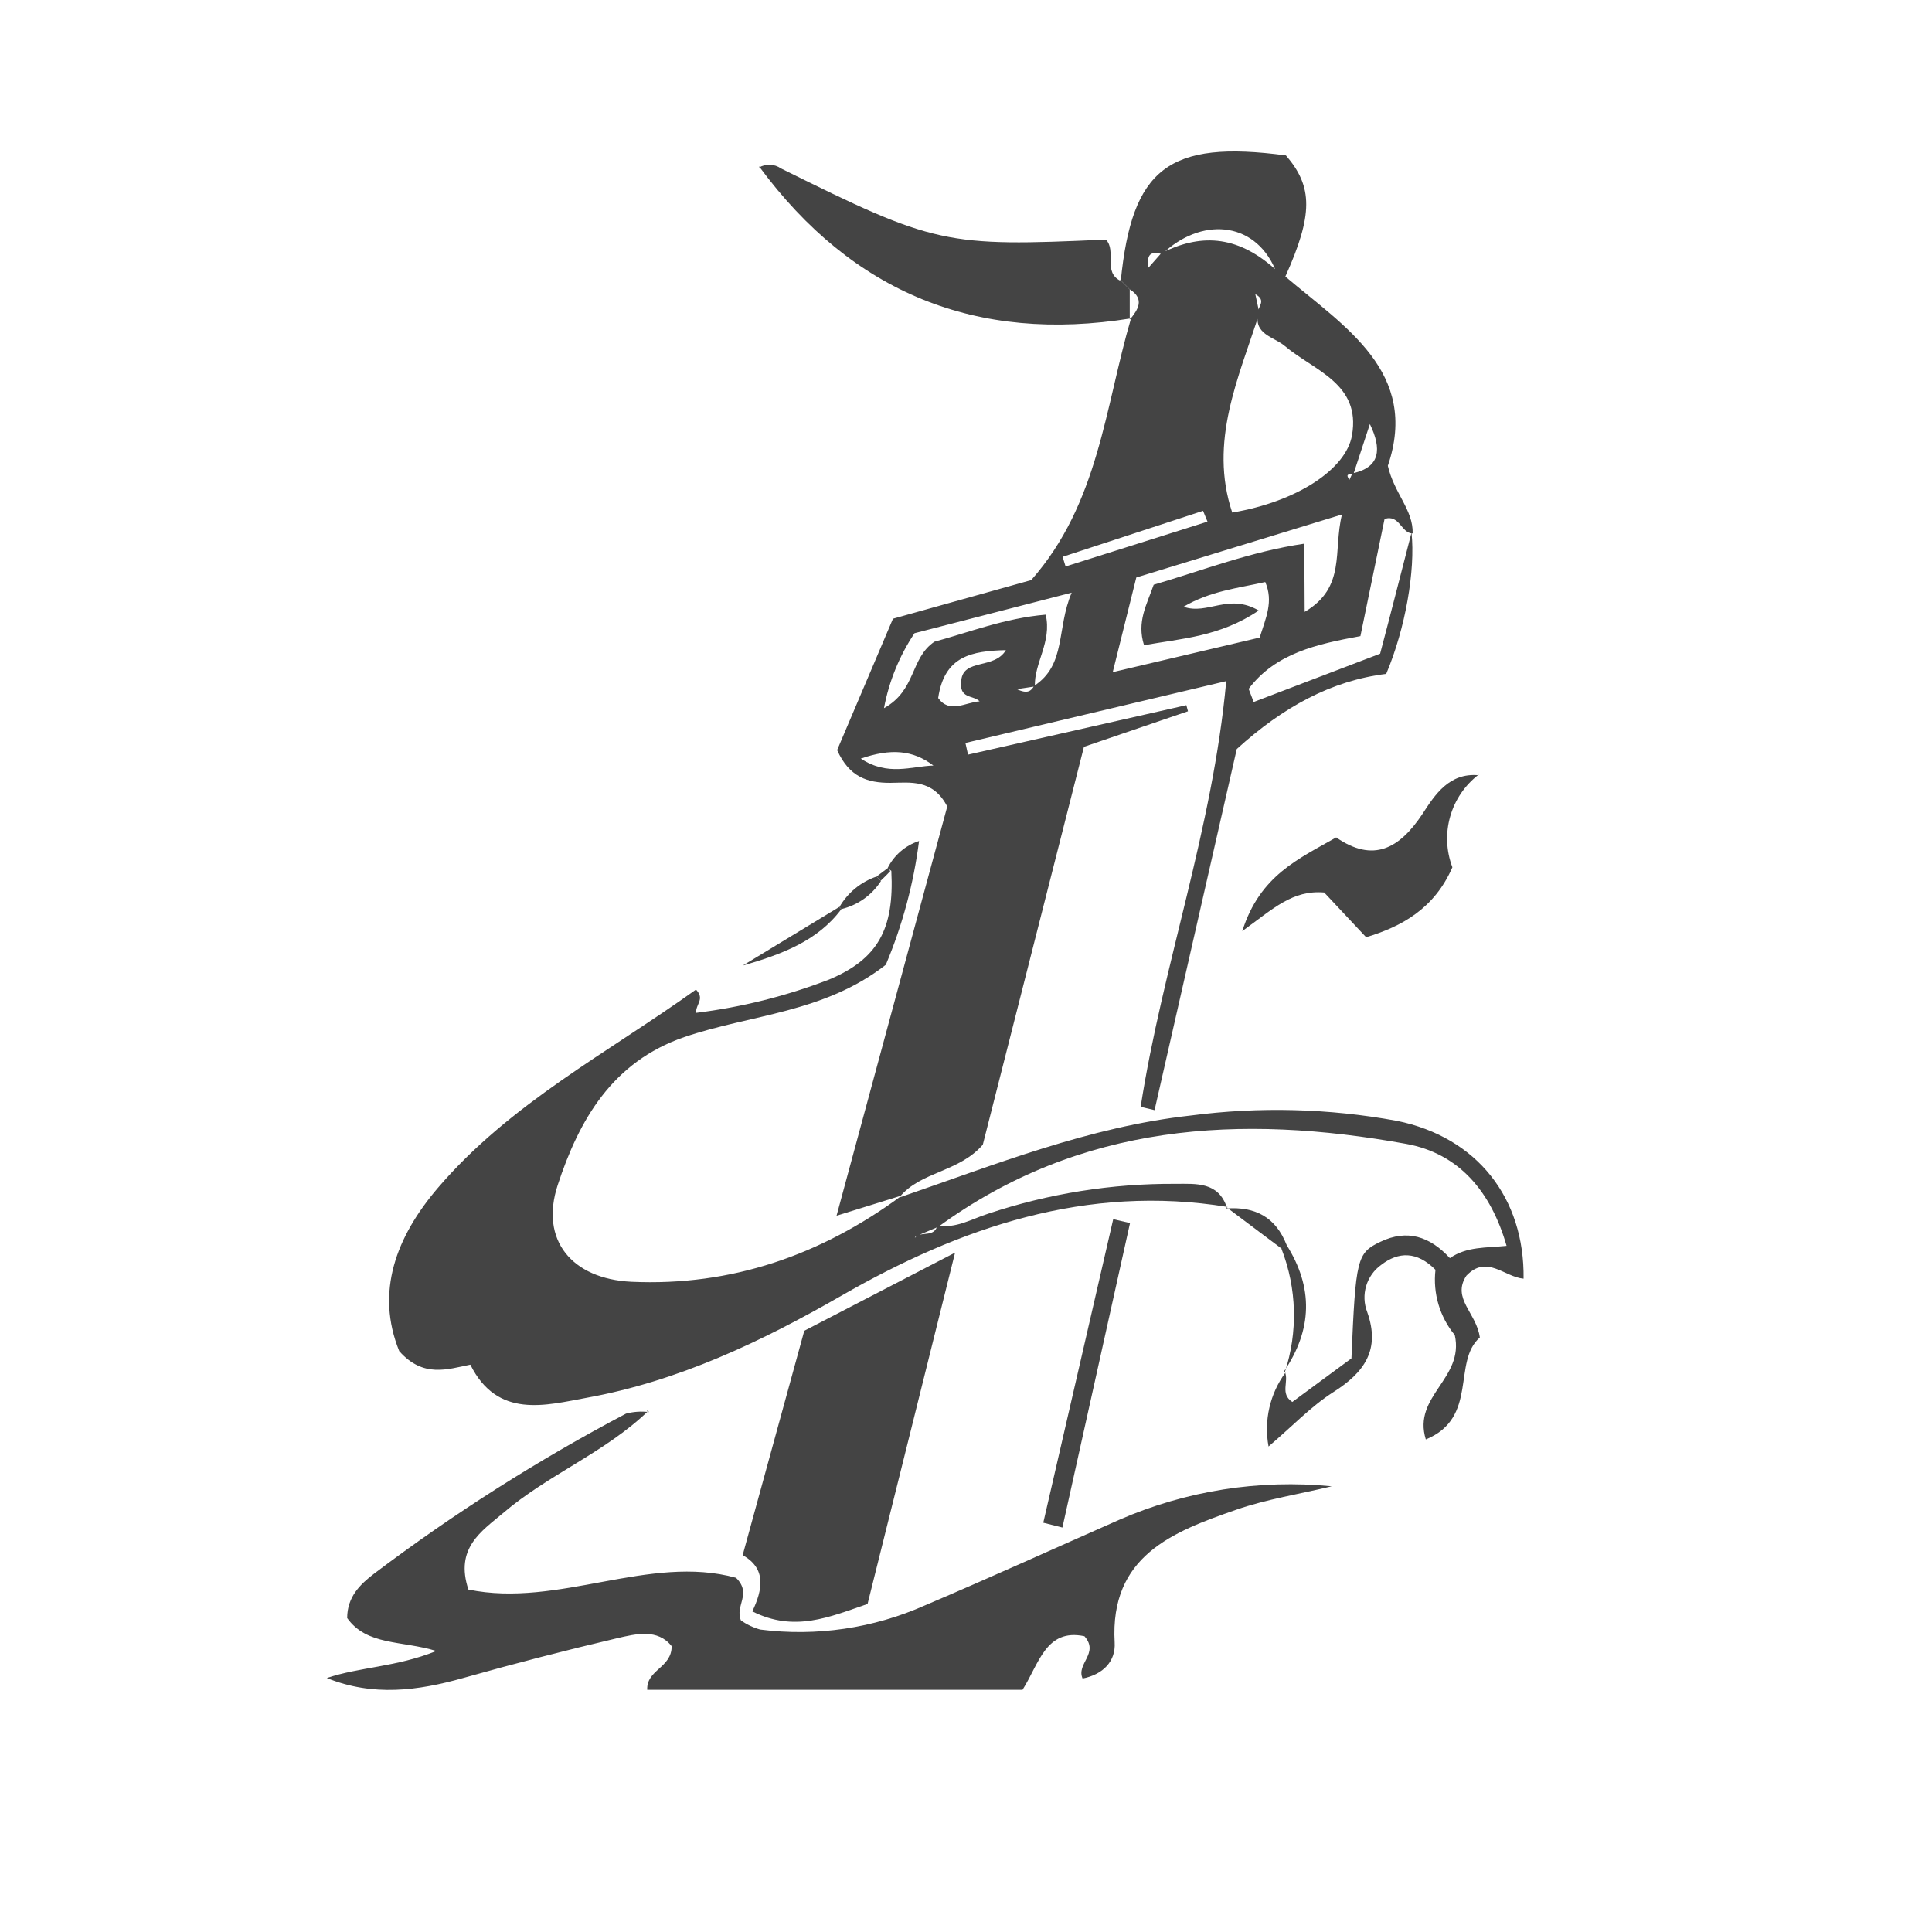
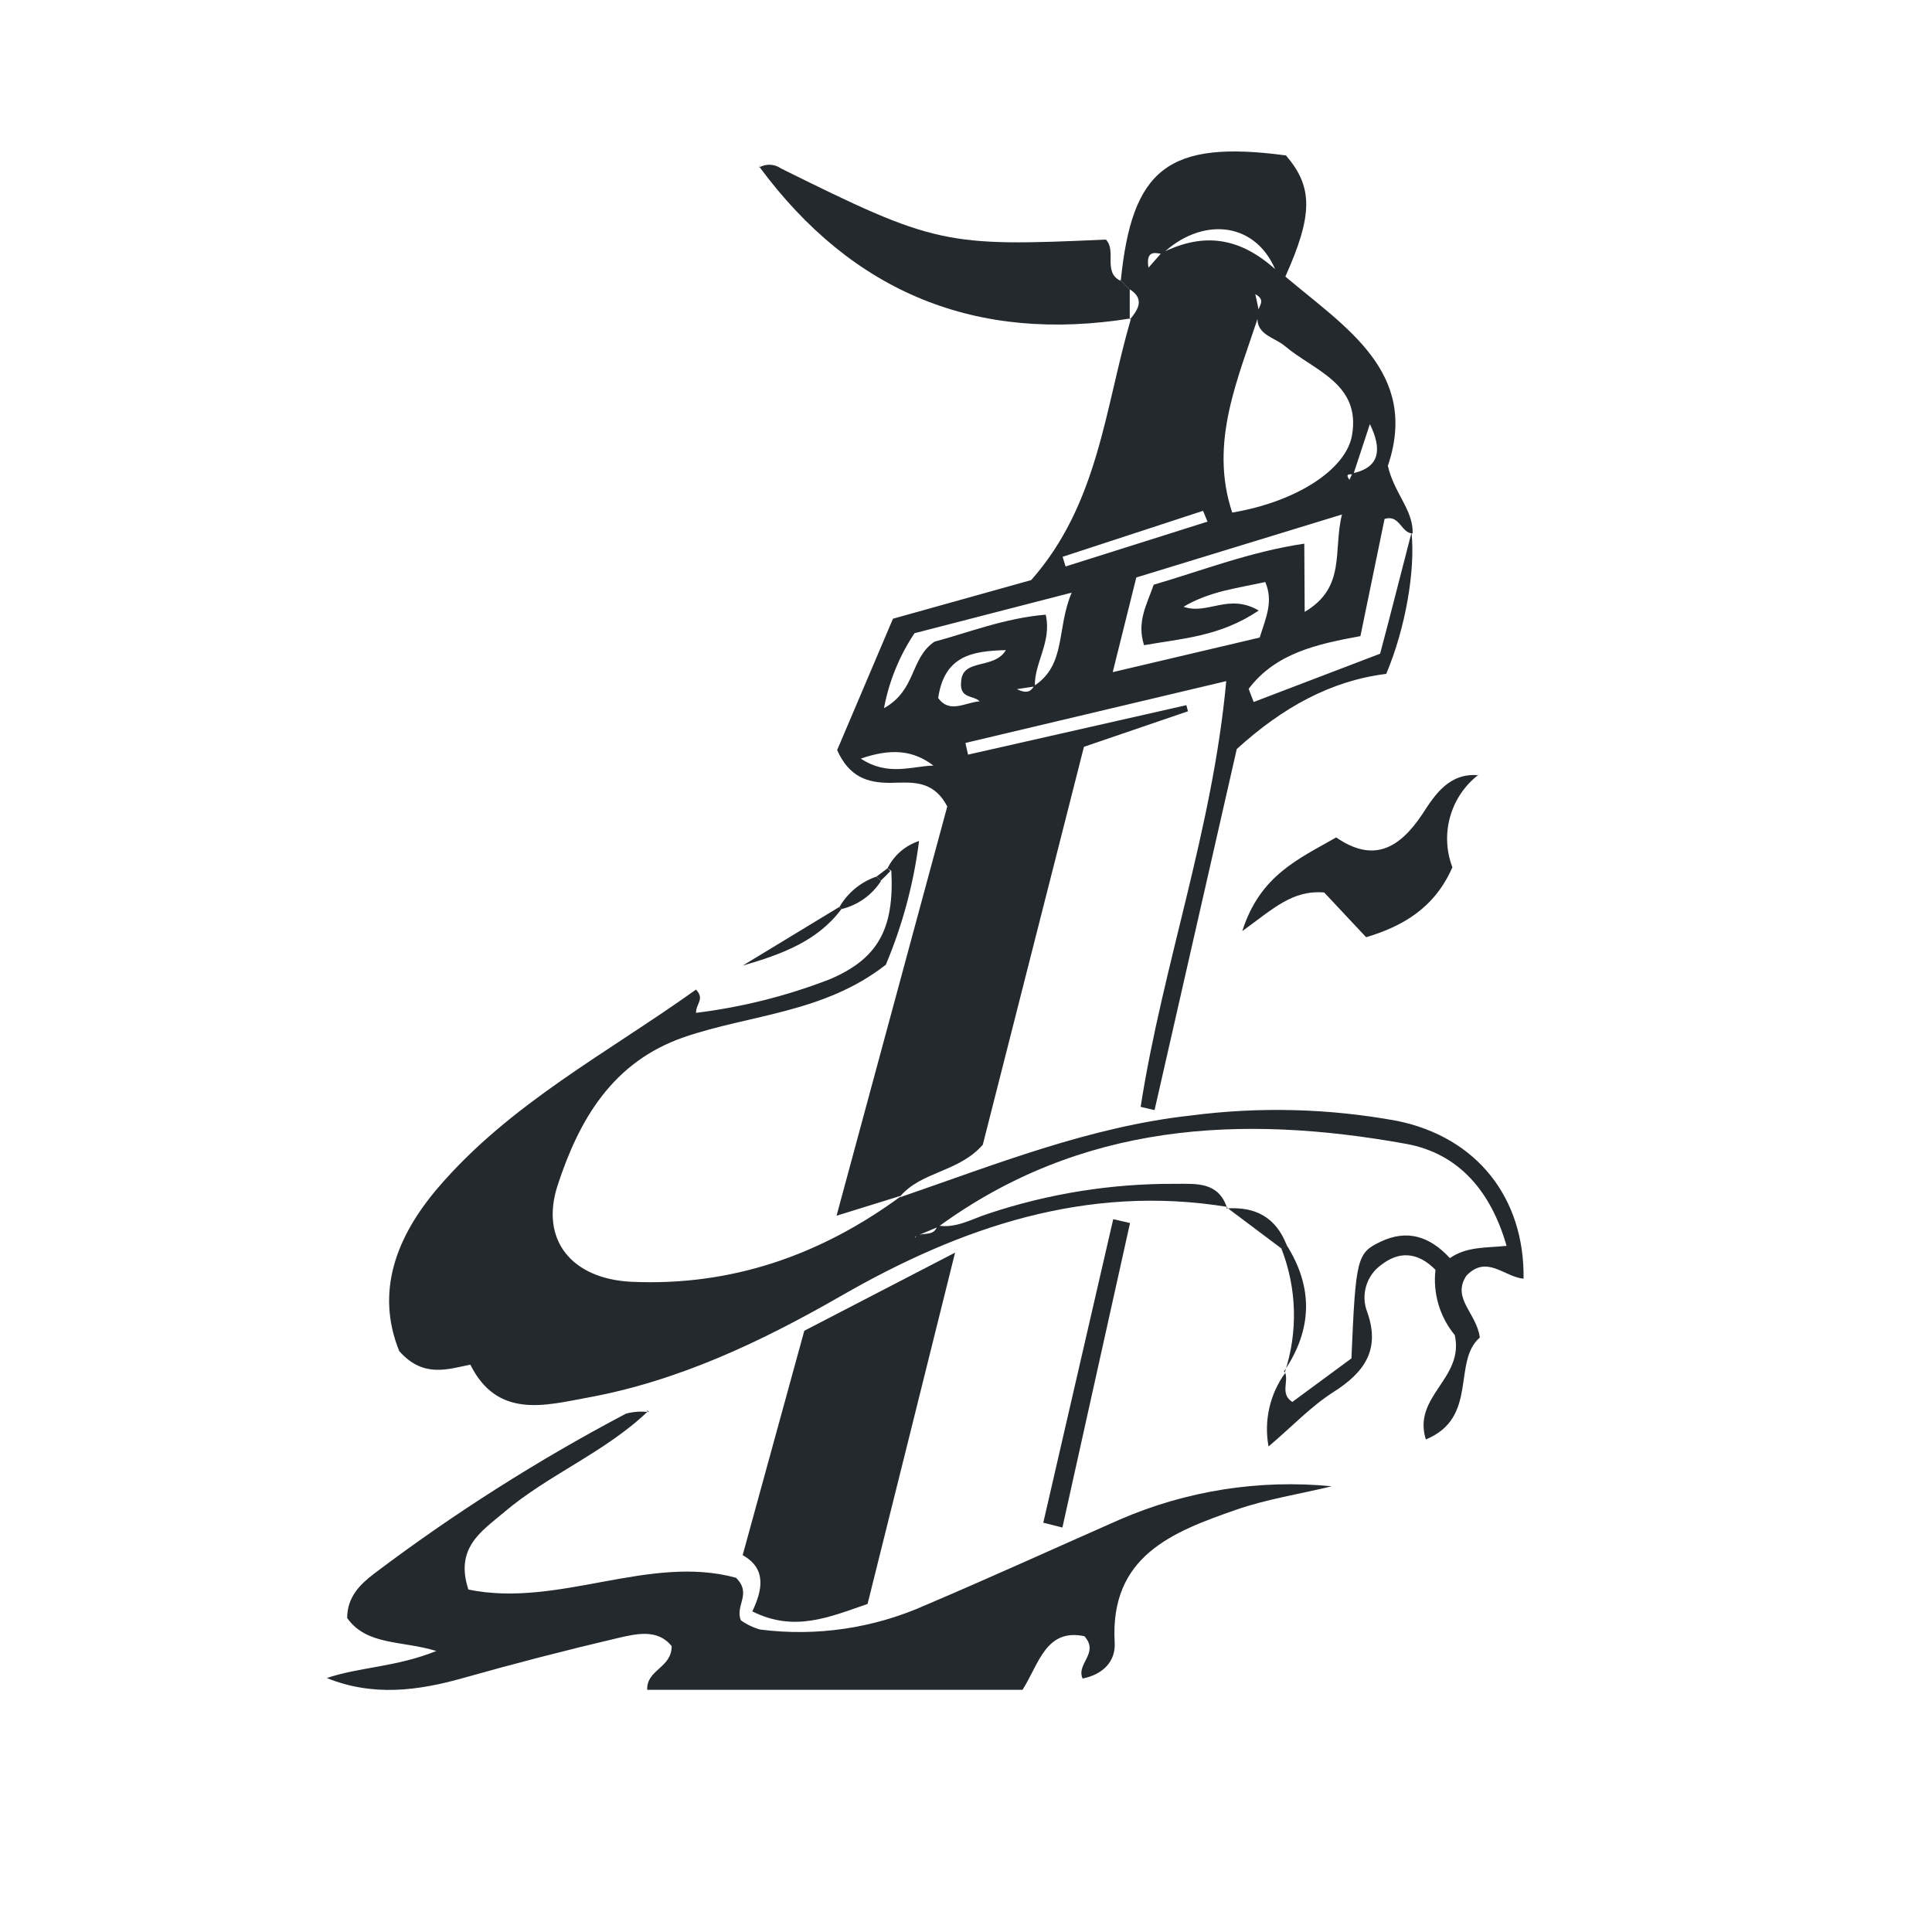
<svg xmlns="http://www.w3.org/2000/svg" id="图层_1" data-name="图层 1" viewBox="0 0 200 200">
  <g>
-     <path d="M146.12,55.13c.41,3.91-.63,9.93-2.62,14.63-5.69.7-10.71,3.45-15.47,7.78-2.75,12.1-5.63,24.74-8.51,37.38l-1.44-.34c2.27-14.62,7.45-28.69,8.86-44.07l-27,6.4.27,1.21L122.81,73l.17.63-10.77,3.68-10.47,41.19c-2.49,2.86-6.4,2.75-8.6,5.4l.13-.12-6.67,2.07c3.94-14.59,7.75-28.64,11.46-42.36-1.49-2.87-3.82-2.47-5.91-2.45-2.35,0-4.23-.59-5.49-3.39q2.67-6.3,5.78-13.6l14.31-4c7-7.93,7.63-17.9,10.33-27.08l-.12.12c.81-1,1.6-2.1,0-3.14l.1.12-1.11-1.12.07.14c1.16-11.64,4.9-14.63,17.1-13,2.8,3.25,2.82,6.12-.06,12.54,6.16,5.22,13.9,9.9,10.61,19.59.65,2.85,2.63,4.55,2.57,7-1.19,0-1.34-2-2.91-1.5-.82,4-1.65,8-2.5,12.13-4.52.83-8.79,1.77-11.57,5.46l.52,1.36,13.09-5C144,63.41,145.05,59.27,146.12,55.13ZM140,49c2.91-.61,3.05-2.54,1.81-5.1l-1.71,5.2c-.43,0-.87-.08-.41.57Zm-19.78-22.8c3.89-1.94,7.69-2,11.78,1.66-2.21-5.08-7.75-5.33-11.69-1.56-.91-.21-1.69-.27-1.42,1.41ZM107.05,71c3.35-2.18,2.3-5.93,3.89-9.65L94.67,65.55a20.86,20.86,0,0,0-3.16,7.76c3.37-1.88,2.69-5.16,5.22-6.88,3.49-.94,7.31-2.45,11.52-2.8.66,2.83-1.21,5-1.12,7.43l-1.86.28C106.36,71.87,106.75,71.53,107.05,71Zm23.32-38.59c-2.14,6.69-5.26,13.31-2.81,20.65,6.67-1.12,11.79-4.47,12.4-8,.93-5.36-3.92-6.68-6.94-9.23-1.17-1-3.33-1.19-2.75-3.56-.08-.54.88-1.16-.32-1.82Zm4.69,30.93c4.32-2.54,2.92-6.32,3.86-10.08l-21.29,6.52c-.82,3.31-1.53,6.17-2.44,9.8L130.4,66c.66-2.09,1.44-3.73.58-5.75-2.85.64-5.7.93-8.46,2.56,2.5.88,4.64-1.44,7.78.39-4,2.71-8,2.9-11.87,3.59-.77-2.43.27-4.16,1-6.26,5-1.46,10.06-3.44,15.59-4.25ZM125,54l-.46-1.12L110,57.64l.31,1ZM97.12,72.26c1.19,1.64,2.77.46,4.29.34-.66-.67-2.17-.21-1.9-2.17.22-2.28,3.41-1.11,4.62-3.13C100.64,67.39,97.76,67.87,97.12,72.26Zm-.48,7c-2.14-1.63-4.42-1.8-7.53-.73C91.92,80.38,94.33,79.32,96.64,79.25Z" style="fill: #444" />
-     <path d="M91.88,89.88a5.55,5.55,0,0,1,3.26-2.82A48.81,48.81,0,0,1,91.7,99.87c-6.4,5-14,5.14-20.87,7.49-7.44,2.56-10.89,8.57-13.1,15.33-1.86,5.68,1.46,9.7,7.63,10,10.37.47,19.6-2.76,27.91-8.86l-.13.12c9.88-3.39,19.62-7.31,30.11-8.47a68.92,68.92,0,0,1,21.36.55c8.3,1.69,13.22,8,13.11,16.34-2-.18-3.81-2.52-5.92-.31-1.56,2.36,1.07,3.87,1.39,6.4-2.88,2.5-.11,8.31-5.59,10.55-1.4-4.51,4-6.28,3-10.8a9,9,0,0,1-2-6.76c-1.92-1.94-3.83-1.88-5.59-.53a4.16,4.16,0,0,0-1.47,4.92c1.37,3.88-.29,6.23-3.51,8.27-2.31,1.47-4.25,3.54-6.71,5.63a9.89,9.89,0,0,1,1.75-7.65L133,142c.47,1-.54,2.27.78,3.13l6.12-4.51c.44-10.36.57-10.91,3-12.07,2.77-1.33,5.12-.56,7.19,1.69,1.76-1.22,3.76-1.05,5.87-1.27-1.62-5.64-4.94-9.57-10.41-10.56-17.13-3.1-33.69-2.17-48.42,8.59l-2.36,1a.71.71,0,0,1-.07.16l.18-.22c.7-.4,1.85.1,2.16-1.08,1.91.34,3.55-.67,5.23-1.21a60.15,60.15,0,0,1,19.44-3.1c2.12,0,4.43-.23,5.31,2.49l.05-.1c-14.59-2.38-27.63,2.1-40,9.21-8.29,4.76-16.87,8.83-26.29,10.54-4.27.78-9.28,2.23-12.09-3.42-2.37.47-4.87,1.4-7.36-1.4-2.48-6.13-.33-11.83,4-16.9,7.47-8.74,17.61-14,26.72-20.53.93,1,0,1.43,0,2.41a57.88,57.88,0,0,0,13.78-3.45c5-2.1,6.76-5.17,6.44-11.25Z" style="fill: #444" />
-     <path d="M67.07,146.1c-4.48,4.29-10.37,6.57-15,10.54-2.23,1.88-5,3.62-3.58,7.91,9.33,1.92,18.7-3.69,27.7-1.22,1.69,1.66-.14,2.89.51,4.41a6.39,6.39,0,0,0,2,.95,32,32,0,0,0,17.07-2.51c6.73-2.86,13.39-5.9,20.09-8.85a44.26,44.26,0,0,1,22-3.47c-3.3.8-6.7,1.32-9.9,2.43-6.58,2.29-13.08,4.78-12.57,13.74.12,1.94-1.19,3.31-3.32,3.73-.69-1.54,1.76-2.61.19-4.38-4-.84-4.7,2.86-6.41,5.55H67c-.09-2.1,2.54-2.26,2.53-4.52-1.45-1.83-3.68-1.28-5.66-.82q-8,1.88-15.93,4.12c-4.68,1.32-9.32,1.93-14.11,0,3.44-1.16,7.16-1.12,11.34-2.8-3.58-1.1-7.19-.54-9.23-3.41,0-2.19,1.34-3.49,2.78-4.59a191.18,191.18,0,0,1,26.08-16.57,6.16,6.16,0,0,1,2.38-.16Z" style="fill: #444" />
-     <path d="M77.88,166.81c1.06-2.23,1.49-4.43-1-5.82,2.14-7.78,4.2-15.28,6.38-23.23l15.61-8.09c-3.23,13-6.13,24.61-9.06,36.37C85.87,167.39,82.25,169,77.88,166.81Z" style="fill: #444" />
-     <path d="M78.56,17.35a2.1,2.1,0,0,1,2.29.09c15.93,7.89,17,8.12,33.63,7.36,1.14,1.16-.35,3.37,1.53,4.28l-.07-.14,1.11,1.12-.1-.12v3.14l.12-.12q-24,3.87-38.45-15.68Z" style="fill: #444" />
-     <path d="M153.08,80.18a8.35,8.35,0,0,0-2.73,9.6c-1.85,4.25-5.21,6.13-8.93,7.24l-4.34-4.63c-3.29-.27-5.25,1.66-8.48,4,1.83-5.78,5.83-7.47,9.72-9.7,3.83,2.64,6.53,1.19,8.94-2.44,1.29-2,2.77-4.26,5.78-4Z" style="fill: #444" />
-     <path d="M108,157.63q3.61-15.7,7.24-31.42l1.74.4-7,31.52Z" style="fill: #444" />
-     <path d="M87.1,94.11c-2.47,3.33-6.25,4.7-10.22,5.85l10-6.07Z" style="fill: #444" />
-     <path d="M133,142.07a18.92,18.92,0,0,0-.34-12.79l.5-.44c2.82,4.44,2.7,8.81-.25,13.14Z" style="fill: #444" />
-     <path d="M132.7,129.28,127,125l-.05.1c3-.22,5.13.92,6.24,3.78Z" style="fill: #444" />
-     <path d="M86.9,93.89a7.08,7.08,0,0,1,3.84-3.15l.46.46a6.73,6.73,0,0,1-4.1,2.91Z" style="fill: #444" />
-     <path d="M153,80.27l.11-.31-.07.21A1,1,0,0,1,153,80.27Z" style="fill: #444" />
-     <path d="M90.74,90.74l1.14-.86.29.29c-.32.34-.65.68-1,1Z" style="fill: #444" />
-     <path d="M67.19,146.17,67,146s0,.1,0,.1Z" style="fill: #444" />
-     <path d="M78.63,17.28l.13-.37a3.15,3.15,0,0,1-.19.43Z" style="fill: #444" />
+     <path d="M146.12,55.13c.41,3.91-.63,9.93-2.62,14.63-5.69.7-10.71,3.45-15.47,7.78-2.75,12.1-5.63,24.74-8.51,37.38l-1.44-.34c2.27-14.62,7.45-28.69,8.86-44.07l-27,6.4.27,1.21L122.81,73l.17.63-10.77,3.68-10.47,41.19c-2.49,2.86-6.4,2.75-8.6,5.4l.13-.12-6.67,2.07c3.94-14.59,7.75-28.64,11.46-42.36-1.49-2.87-3.82-2.47-5.91-2.45-2.35,0-4.23-.59-5.49-3.39q2.67-6.3,5.78-13.6l14.31-4c7-7.93,7.63-17.9,10.33-27.08l-.12.12c.81-1,1.6-2.1,0-3.14l.1.12-1.11-1.12.07.14c1.16-11.64,4.9-14.63,17.1-13,2.8,3.25,2.82,6.12-.06,12.54,6.16,5.22,13.9,9.9,10.61,19.59.65,2.85,2.63,4.55,2.57,7-1.19,0-1.34-2-2.91-1.5-.82,4-1.65,8-2.5,12.13-4.52.83-8.79,1.77-11.57,5.46l.52,1.36,13.09-5C144,63.41,145.05,59.27,146.12,55.13ZM140,49c2.91-.61,3.05-2.54,1.81-5.1l-1.71,5.2c-.43,0-.87-.08-.41.57Zm-19.78-22.8c3.89-1.94,7.69-2,11.78,1.66-2.21-5.08-7.75-5.33-11.69-1.56-.91-.21-1.69-.27-1.42,1.41ZM107.05,71c3.35-2.18,2.3-5.93,3.89-9.65L94.67,65.55a20.86,20.86,0,0,0-3.16,7.76c3.37-1.88,2.69-5.16,5.22-6.88,3.49-.94,7.31-2.45,11.52-2.8.66,2.83-1.21,5-1.12,7.43l-1.86.28C106.36,71.87,106.75,71.53,107.05,71Zm23.32-38.59c-2.14,6.69-5.26,13.31-2.81,20.65,6.67-1.12,11.79-4.47,12.4-8,.93-5.36-3.92-6.68-6.94-9.23-1.17-1-3.33-1.19-2.75-3.56-.08-.54.88-1.16-.32-1.82Zm4.69,30.93c4.32-2.54,2.92-6.32,3.86-10.08l-21.29,6.52c-.82,3.31-1.53,6.17-2.44,9.8L130.4,66c.66-2.09,1.44-3.73.58-5.75-2.85.64-5.7.93-8.46,2.56,2.5.88,4.64-1.44,7.78.39-4,2.71-8,2.9-11.87,3.59-.77-2.43.27-4.16,1-6.26,5-1.46,10.06-3.44,15.59-4.25ZM125,54l-.46-1.12L110,57.64l.31,1ZM97.12,72.26c1.19,1.64,2.77.46,4.29.34-.66-.67-2.17-.21-1.9-2.17.22-2.28,3.41-1.11,4.62-3.13C100.64,67.39,97.76,67.87,97.12,72.26Zm-.48,7c-2.14-1.63-4.42-1.8-7.53-.73C91.92,80.38,94.33,79.32,96.64,79.25Z" style="fill: #24292E" />
+     <path d="M91.88,89.88a5.55,5.55,0,0,1,3.26-2.82A48.81,48.81,0,0,1,91.7,99.87c-6.4,5-14,5.14-20.87,7.49-7.44,2.56-10.89,8.57-13.1,15.33-1.86,5.68,1.46,9.7,7.63,10,10.37.47,19.6-2.76,27.91-8.86l-.13.12c9.88-3.39,19.62-7.31,30.11-8.47a68.92,68.92,0,0,1,21.36.55c8.3,1.69,13.22,8,13.11,16.34-2-.18-3.81-2.52-5.92-.31-1.56,2.36,1.07,3.87,1.39,6.4-2.88,2.5-.11,8.31-5.59,10.55-1.4-4.51,4-6.28,3-10.8a9,9,0,0,1-2-6.76c-1.92-1.94-3.83-1.88-5.59-.53a4.16,4.16,0,0,0-1.47,4.92c1.37,3.88-.29,6.23-3.51,8.27-2.31,1.47-4.25,3.54-6.71,5.63a9.89,9.89,0,0,1,1.75-7.65L133,142c.47,1-.54,2.27.78,3.13l6.12-4.51c.44-10.36.57-10.91,3-12.07,2.77-1.33,5.12-.56,7.19,1.69,1.76-1.22,3.76-1.05,5.87-1.27-1.62-5.64-4.94-9.57-10.41-10.56-17.13-3.1-33.69-2.17-48.42,8.59l-2.36,1a.71.71,0,0,1-.07.16l.18-.22c.7-.4,1.85.1,2.16-1.08,1.91.34,3.55-.67,5.23-1.21a60.15,60.15,0,0,1,19.44-3.1c2.12,0,4.43-.23,5.31,2.49l.05-.1c-14.59-2.38-27.63,2.1-40,9.21-8.29,4.76-16.87,8.83-26.29,10.54-4.27.78-9.28,2.23-12.09-3.42-2.37.47-4.87,1.4-7.36-1.4-2.48-6.13-.33-11.83,4-16.9,7.47-8.74,17.61-14,26.72-20.53.93,1,0,1.43,0,2.41a57.88,57.88,0,0,0,13.78-3.45c5-2.1,6.76-5.17,6.44-11.25Z" style="fill: #24292E" />
+     <path d="M67.07,146.1c-4.48,4.29-10.37,6.57-15,10.54-2.23,1.88-5,3.62-3.58,7.91,9.33,1.92,18.7-3.69,27.7-1.22,1.69,1.66-.14,2.89.51,4.41a6.39,6.39,0,0,0,2,.95,32,32,0,0,0,17.07-2.51c6.73-2.86,13.39-5.9,20.09-8.85a44.26,44.26,0,0,1,22-3.47c-3.3.8-6.7,1.32-9.9,2.43-6.58,2.29-13.08,4.78-12.57,13.74.12,1.94-1.19,3.31-3.32,3.73-.69-1.54,1.76-2.61.19-4.38-4-.84-4.7,2.86-6.41,5.55H67c-.09-2.1,2.54-2.26,2.53-4.52-1.45-1.83-3.68-1.28-5.66-.82q-8,1.88-15.93,4.12c-4.68,1.32-9.32,1.93-14.11,0,3.44-1.16,7.16-1.12,11.34-2.8-3.58-1.1-7.19-.54-9.23-3.41,0-2.19,1.34-3.49,2.78-4.59a191.18,191.18,0,0,1,26.08-16.57,6.16,6.16,0,0,1,2.38-.16Z" style="fill: #24292E" />
+     <path d="M77.88,166.81c1.06-2.23,1.49-4.43-1-5.82,2.14-7.78,4.2-15.28,6.38-23.23l15.61-8.09c-3.23,13-6.13,24.61-9.06,36.37C85.87,167.39,82.25,169,77.88,166.81Z" style="fill: #24292E" />
+     <path d="M78.56,17.35a2.1,2.1,0,0,1,2.29.09c15.93,7.89,17,8.12,33.63,7.36,1.14,1.16-.35,3.37,1.53,4.28l-.07-.14,1.11,1.12-.1-.12v3.14l.12-.12q-24,3.87-38.45-15.68Z" style="fill: #24292E" />
+     <path d="M153.08,80.18a8.35,8.35,0,0,0-2.73,9.6c-1.85,4.25-5.21,6.13-8.93,7.24l-4.34-4.63c-3.29-.27-5.25,1.66-8.48,4,1.83-5.78,5.83-7.47,9.72-9.7,3.83,2.64,6.53,1.19,8.94-2.44,1.29-2,2.77-4.26,5.78-4Z" style="fill: #24292E" />
+     <path d="M108,157.63q3.61-15.7,7.24-31.42l1.74.4-7,31.52Z" style="fill: #24292E" />
+     <path d="M87.1,94.11c-2.47,3.33-6.25,4.7-10.22,5.85l10-6.07Z" style="fill: #24292E" />
+     <path d="M133,142.07a18.92,18.92,0,0,0-.34-12.79l.5-.44c2.82,4.44,2.7,8.81-.25,13.14Z" style="fill: #24292E" />
+     <path d="M132.7,129.28,127,125l-.05.1c3-.22,5.13.92,6.24,3.78Z" style="fill: #24292E" />
+     <path d="M86.9,93.89a7.08,7.08,0,0,1,3.84-3.15l.46.46a6.73,6.73,0,0,1-4.1,2.91Z" style="fill: #24292E" />
+     <path d="M153,80.27l.11-.31-.07.21A1,1,0,0,1,153,80.27Z" style="fill: #24292E" />
+     <path d="M90.74,90.74l1.14-.86.29.29c-.32.34-.65.68-1,1Z" style="fill: #24292E" />
+     <path d="M67.19,146.17,67,146s0,.1,0,.1Z" style="fill: #24292E" />
+     <path d="M78.63,17.28l.13-.37a3.15,3.15,0,0,1-.19.43Z" style="fill: #24292E" />
  </g>
</svg>
